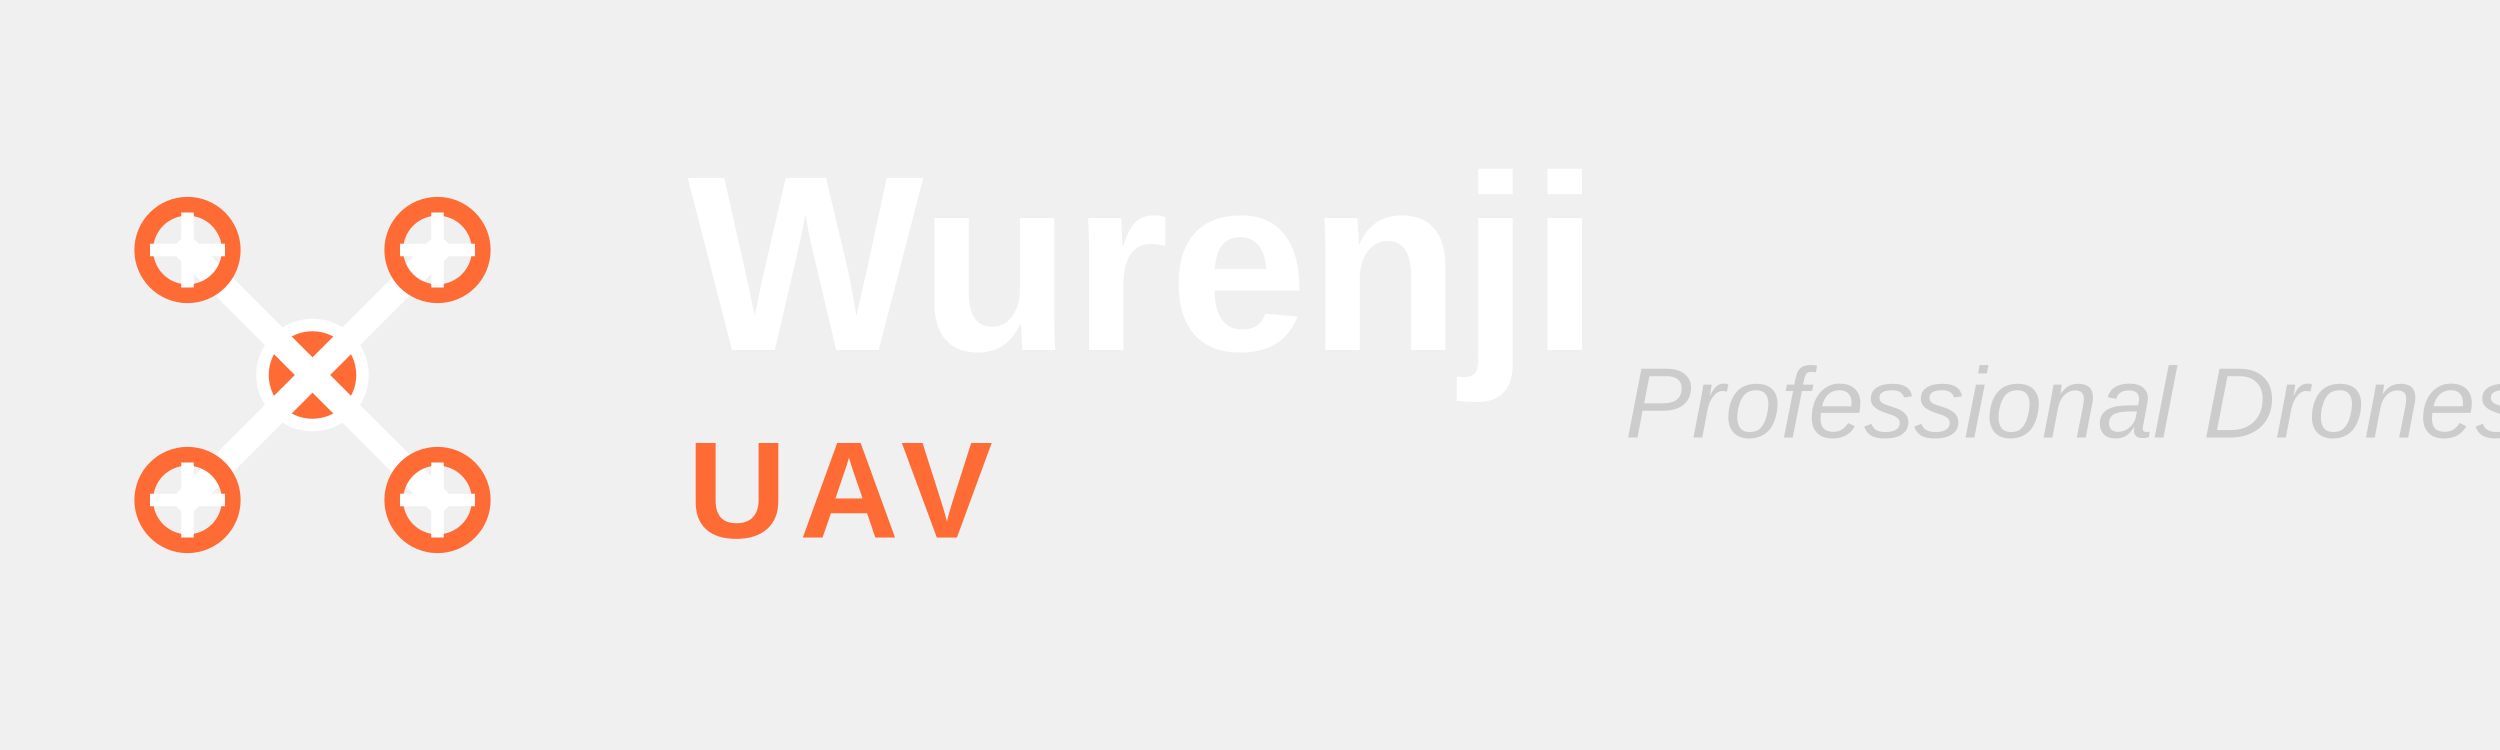
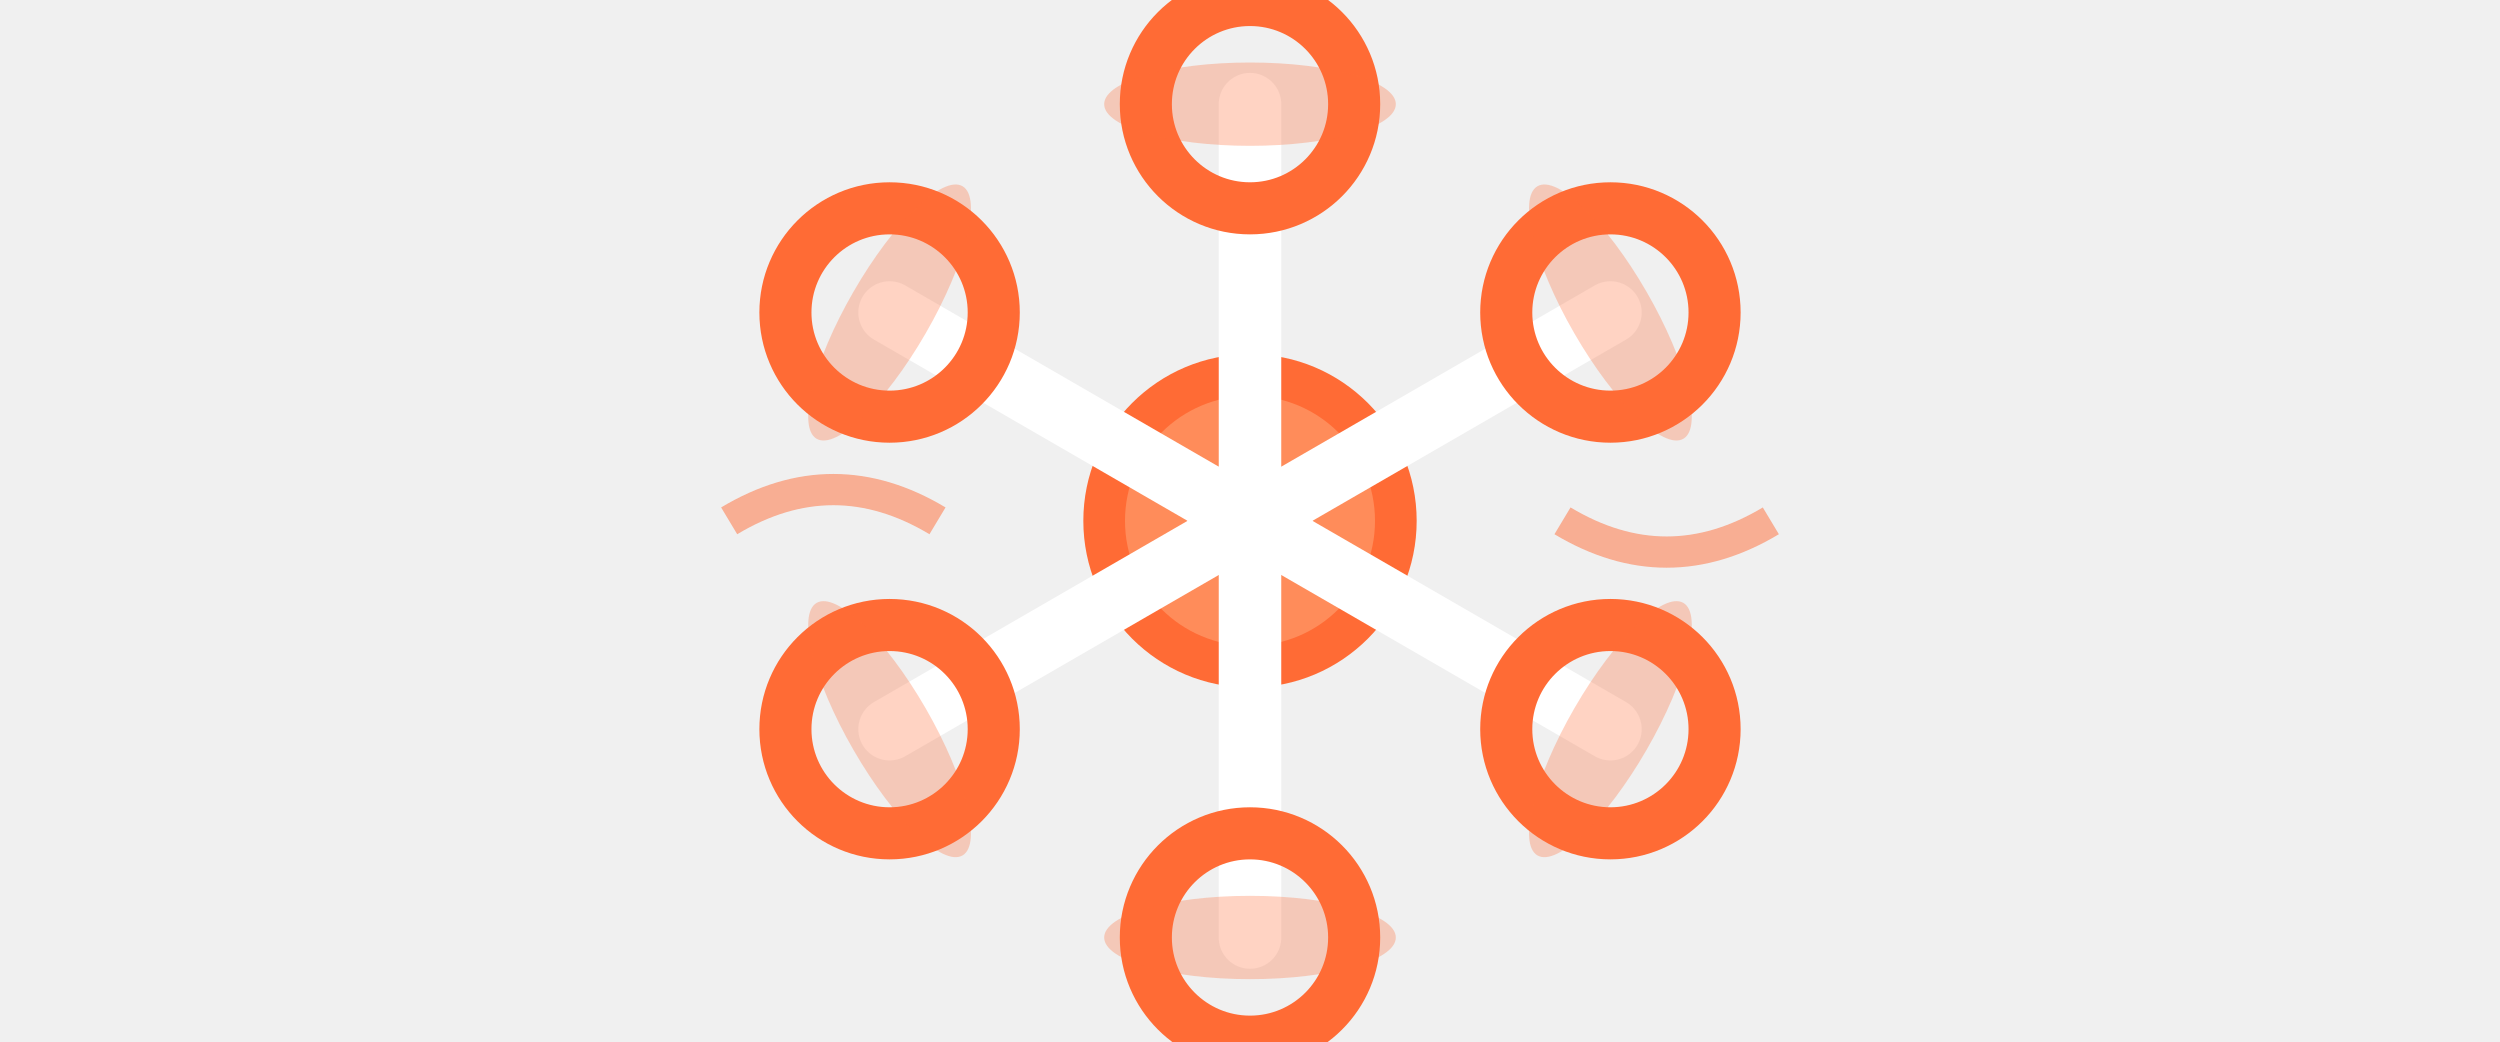
- <svg xmlns="http://www.w3.org/2000/svg" width="200" height="60" viewBox="0 0 200 60" fill="none">
-   <g transform="translate(10, 15)">
-     <circle cx="15" cy="15" r="4" fill="#FF6B35" stroke="#ffffff" stroke-width="1" />
-     <line x1="15" y1="15" x2="5" y2="5" stroke="#ffffff" stroke-width="2" stroke-linecap="round" />
-     <line x1="15" y1="15" x2="25" y2="5" stroke="#ffffff" stroke-width="2" stroke-linecap="round" />
-     <line x1="15" y1="15" x2="5" y2="25" stroke="#ffffff" stroke-width="2" stroke-linecap="round" />
-     <line x1="15" y1="15" x2="25" y2="25" stroke="#ffffff" stroke-width="2" stroke-linecap="round" />
-     <circle cx="5" cy="5" r="3.5" fill="none" stroke="#FF6B35" stroke-width="1.5" />
-     <circle cx="25" cy="5" r="3.5" fill="none" stroke="#FF6B35" stroke-width="1.5" />
-     <circle cx="5" cy="25" r="3.5" fill="none" stroke="#FF6B35" stroke-width="1.5" />
-     <circle cx="25" cy="25" r="3.5" fill="none" stroke="#FF6B35" stroke-width="1.5" />
-     <path d="M 5 2 L 5 8" stroke="#ffffff" stroke-width="1" />
-     <path d="M 2 5 L 8 5" stroke="#ffffff" stroke-width="1" />
-     <path d="M 25 2 L 25 8" stroke="#ffffff" stroke-width="1" />
-     <path d="M 22 5 L 28 5" stroke="#ffffff" stroke-width="1" />
-     <path d="M 5 22 L 5 28" stroke="#ffffff" stroke-width="1" />
-     <path d="M 2 25 L 8 25" stroke="#ffffff" stroke-width="1" />
-     <path d="M 25 22 L 25 28" stroke="#ffffff" stroke-width="1" />
-     <path d="M 22 25 L 28 25" stroke="#ffffff" stroke-width="1" />
+ <svg xmlns="http://www.w3.org/2000/svg" width="120" height="50" viewBox="0 0 120 50" fill="none">
+   <g transform="translate(60, 25)">
+     <circle cx="0" cy="0" r="8" fill="#FF6B35" />
+     <circle cx="0" cy="0" r="6" fill="#FF8C5A" />
+     <circle cx="0" cy="0" r="3" fill="#ffffff" />
+     <g>
+       <line x1="0" y1="0" x2="0" y2="-20" stroke="#ffffff" stroke-width="3" stroke-linecap="round" />
+       <line x1="0" y1="0" x2="17.3" y2="-10" stroke="#ffffff" stroke-width="3" stroke-linecap="round" />
+       <line x1="0" y1="0" x2="17.3" y2="10" stroke="#ffffff" stroke-width="3" stroke-linecap="round" />
+       <line x1="0" y1="0" x2="0" y2="20" stroke="#ffffff" stroke-width="3" stroke-linecap="round" />
+       <line x1="0" y1="0" x2="-17.3" y2="10" stroke="#ffffff" stroke-width="3" stroke-linecap="round" />
+       <line x1="0" y1="0" x2="-17.3" y2="-10" stroke="#ffffff" stroke-width="3" stroke-linecap="round" />
+     </g>
+     <g>
+       <circle cx="0" cy="-20" r="5" fill="none" stroke="#FF6B35" stroke-width="2.5" />
+       <ellipse cx="0" cy="-20" rx="7" ry="2" fill="#FF6B35" opacity="0.3" />
+       <circle cx="17.3" cy="-10" r="5" fill="none" stroke="#FF6B35" stroke-width="2.5" />
+       <ellipse cx="17.3" cy="-10" rx="7" ry="2" fill="#FF6B35" opacity="0.3" transform="rotate(60 17.3 -10)" />
+       <circle cx="17.3" cy="10" r="5" fill="none" stroke="#FF6B35" stroke-width="2.5" />
+       <ellipse cx="17.3" cy="10" rx="7" ry="2" fill="#FF6B35" opacity="0.3" transform="rotate(-60 17.3 10)" />
+       <circle cx="0" cy="20" r="5" fill="none" stroke="#FF6B35" stroke-width="2.5" />
+       <ellipse cx="0" cy="20" rx="7" ry="2" fill="#FF6B35" opacity="0.3" />
+       <circle cx="-17.3" cy="10" r="5" fill="none" stroke="#FF6B35" stroke-width="2.5" />
+       <ellipse cx="-17.3" cy="10" rx="7" ry="2" fill="#FF6B35" opacity="0.3" transform="rotate(60 -17.3 10)" />
+       <circle cx="-17.3" cy="-10" r="5" fill="none" stroke="#FF6B35" stroke-width="2.5" />
+       <ellipse cx="-17.3" cy="-10" rx="7" ry="2" fill="#FF6B35" opacity="0.3" transform="rotate(-60 -17.3 -10)" />
+     </g>
+     <path d="M -25 0 Q -20 -3, -15 0" stroke="#FF6B35" stroke-width="1.5" opacity="0.5" fill="none" />
+     <path d="M 15 0 Q 20 3, 25 0" stroke="#FF6B35" stroke-width="1.5" opacity="0.5" fill="none" />
  </g>
-   <text x="55" y="28" font-family="Arial, sans-serif" font-size="20" font-weight="bold" fill="#ffffff">
-     Wurenji
-   </text>
-   <text x="55" y="43" font-family="Arial, sans-serif" font-size="11" font-weight="600" fill="#FF6B35" letter-spacing="1">
-     UAV
-   </text>
-   <text x="130" y="35" font-family="Arial, sans-serif" font-size="8" fill="#cccccc" font-style="italic">
-     Professional Drones
-   </text>
</svg>
